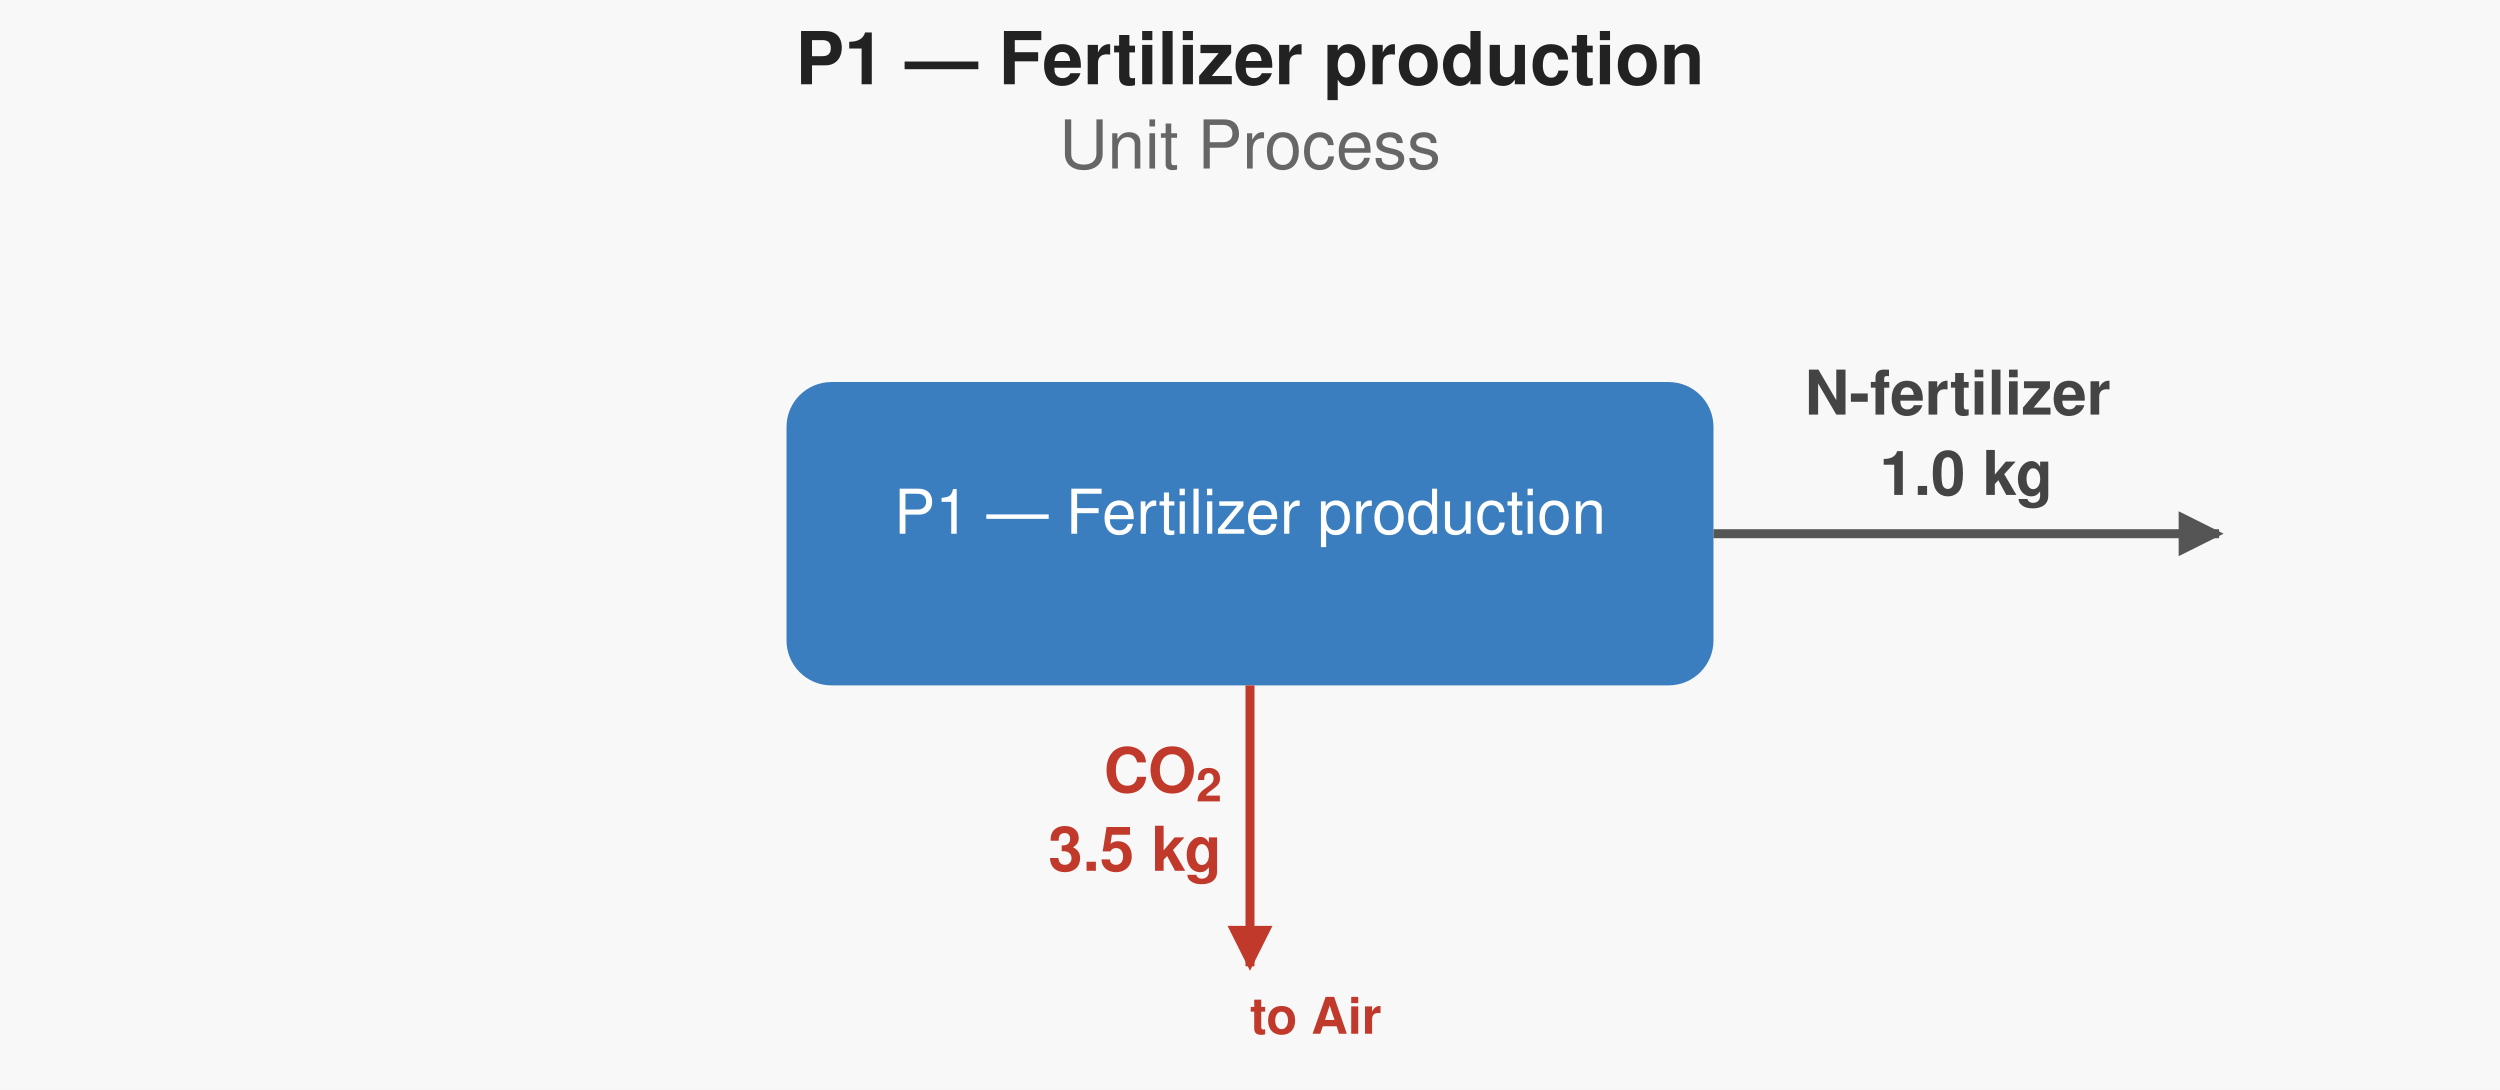
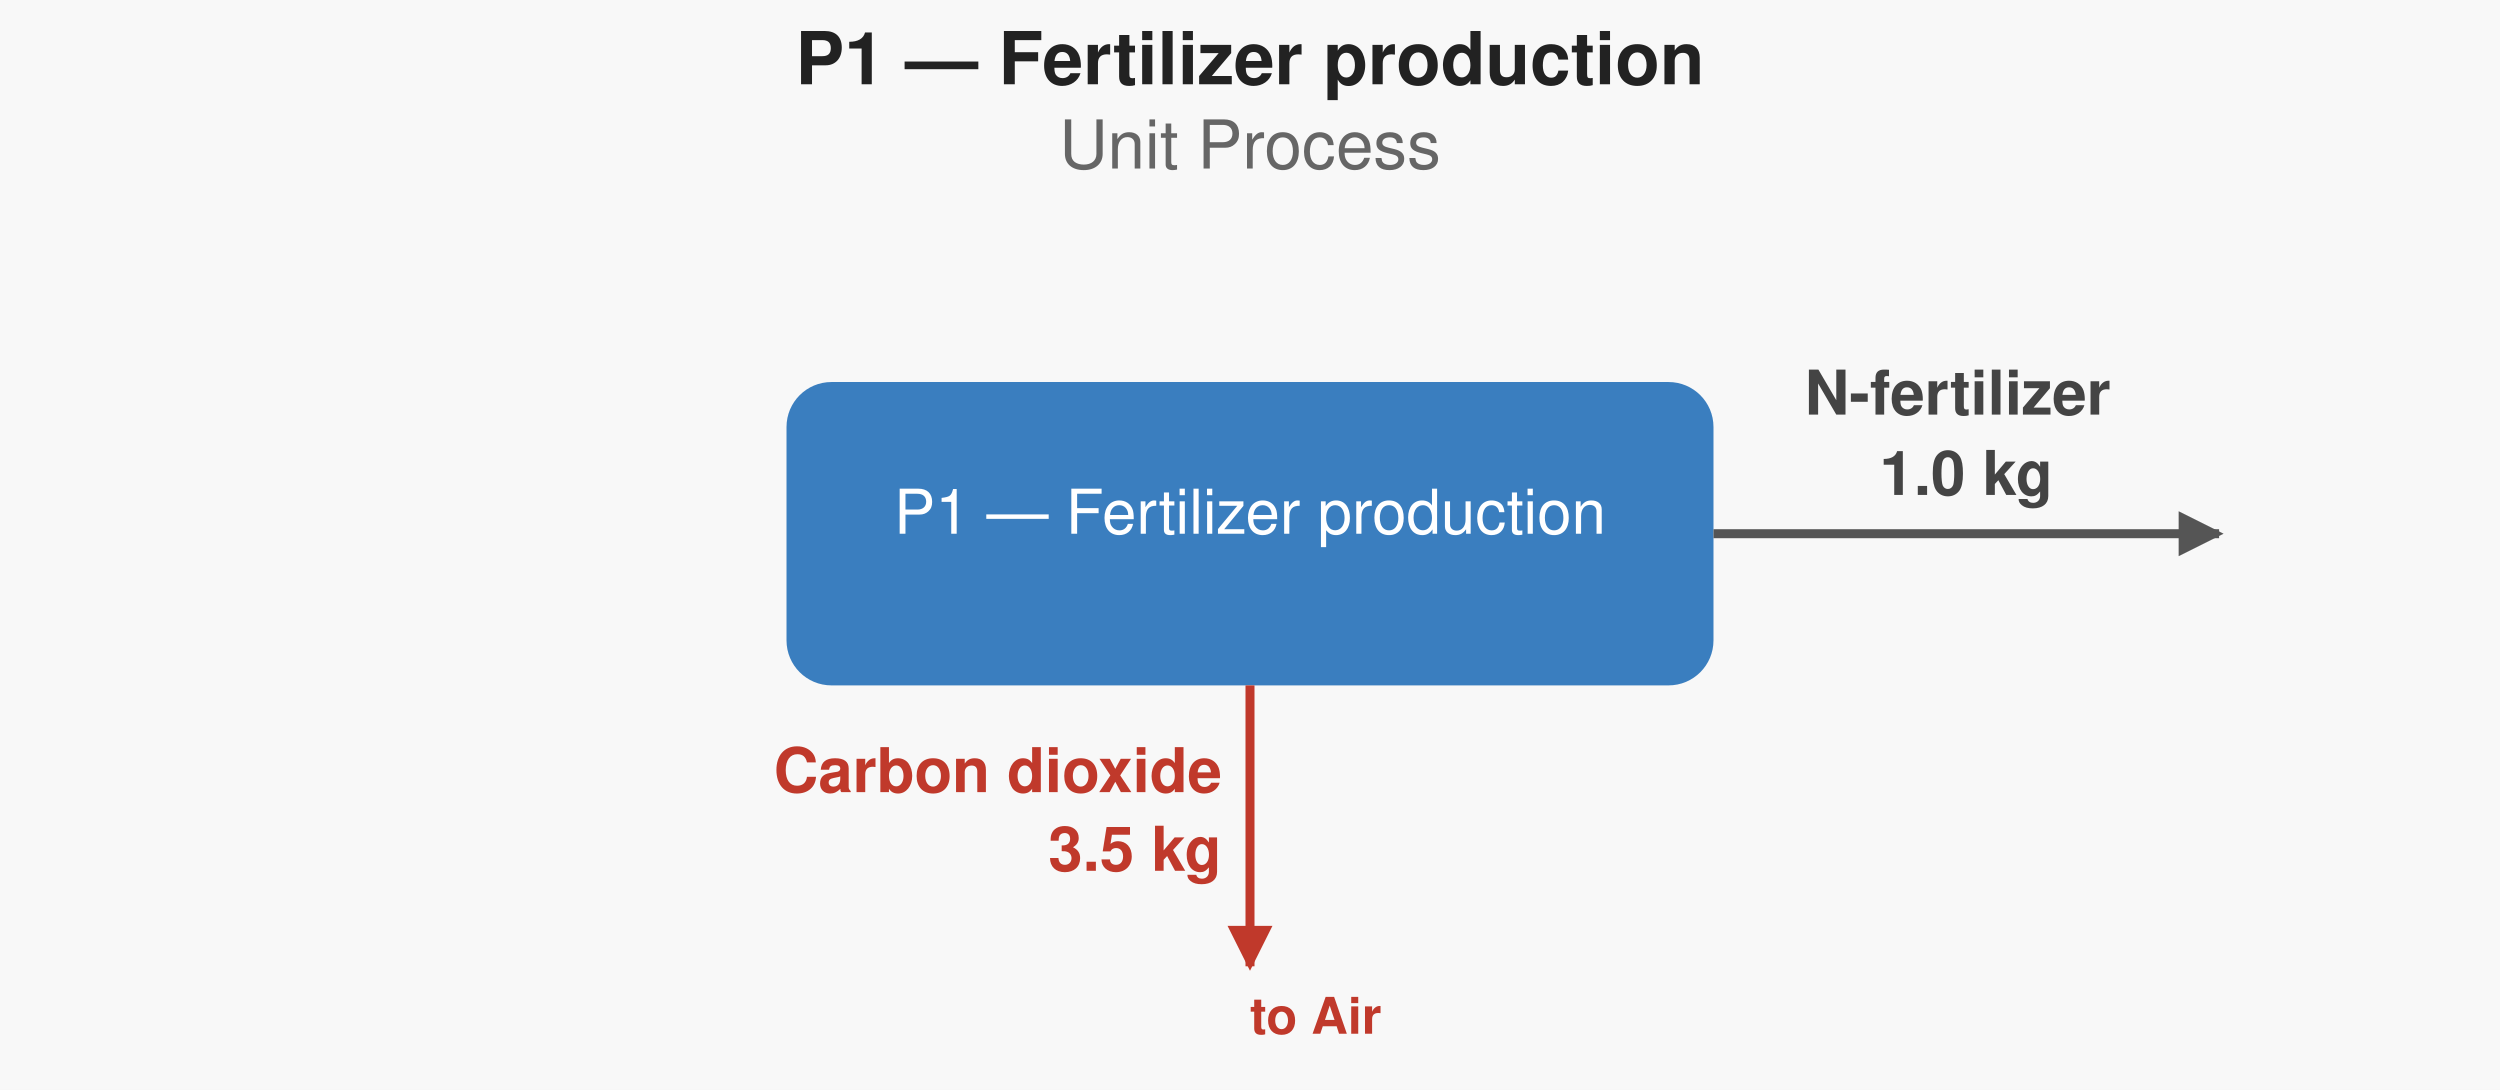
<svg xmlns="http://www.w3.org/2000/svg" width="445.0" height="194.0" viewBox="0 0 445.0 194.0">
  <rect x="0" y="0" width="445.0" height="194.0" fill="#f8f8f8" />
  <defs>
    <marker id="arr" viewBox="0 0 10 10" refX="9" refY="5" markerWidth="5" markerHeight="5" orient="auto">
      <path d="M0,0 L10,5 L0,10 z" fill="#555555" />
    </marker>
    <marker id="arr-green" viewBox="0 0 10 10" refX="9" refY="5" markerWidth="5" markerHeight="5" orient="auto">
      <path d="M0,0 L10,5 L0,10 z" fill="#2d7a45" />
    </marker>
    <marker id="arr-red" viewBox="0 0 10 10" refX="9" refY="5" markerWidth="5" markerHeight="5" orient="auto">
      <path d="M0,0 L10,5 L0,10 z" fill="#c0392b" />
    </marker>
  </defs>
  <text x="222.5" y="15.0" text-anchor="middle" dominant-baseline="auto" font-family="Helvetica,Arial,sans-serif" font-size="13" font-weight="bold" fill="#222">P1 — Fertilizer production</text>
  <text x="222.5" y="30.0" text-anchor="middle" dominant-baseline="auto" font-family="Helvetica,Arial,sans-serif" font-size="12" font-weight="normal" fill="#666">Unit Process</text>
  <rect x="140.0" y="68.0" width="165" height="54" rx="8" fill="#3a7ebf" />
  <text x="222.5" y="95.0" text-anchor="middle" dominant-baseline="auto" font-family="Helvetica,Arial,sans-serif" font-size="11" font-weight="normal" fill="white">P1 — Fertilizer production</text>
  <line x1="305.0" y1="95.0" x2="395.0" y2="95.0" stroke="#555555" stroke-width="1.6" marker-end="url(#arr)" />
  <text text-anchor="middle" font-family="Helvetica,Arial,sans-serif" font-size="11" font-weight="bold" fill="#444">
    <tspan x="350.0" y="73.8" dominant-baseline="auto">N-fertilizer</tspan>
    <tspan x="350.0" y="88.1" dominant-baseline="auto">1.0 kg</tspan>
  </text>
  <line x1="222.5" y1="122.0" x2="222.5" y2="172.0" stroke="#c0392b" stroke-width="1.6" marker-end="url(#arr-red)" />
-   <text x="217.5" y="141.0" text-anchor="end" dominant-baseline="auto" font-family="Helvetica,Arial,sans-serif" font-size="11" font-weight="bold" fill="#c0392b">CO<tspan baseline-shift="sub" font-size="0.75em">2</tspan>
-   </text>
+   <text x="217.5" y="141.0" text-anchor="end" dominant-baseline="auto" font-family="Helvetica,Arial,sans-serif" font-size="11" font-weight="bold" fill="#c0392b">Carbon dioxide</text>
  <text x="217.5" y="155.0" text-anchor="end" dominant-baseline="auto" font-family="Helvetica,Arial,sans-serif" font-size="11" font-weight="bold" fill="#c0392b">3.5 kg</text>
  <text x="222.5" y="184.0" text-anchor="start" dominant-baseline="auto" font-family="Helvetica,Arial,sans-serif" font-size="9" font-weight="bold" fill="#c0392b">to Air</text>
</svg>
